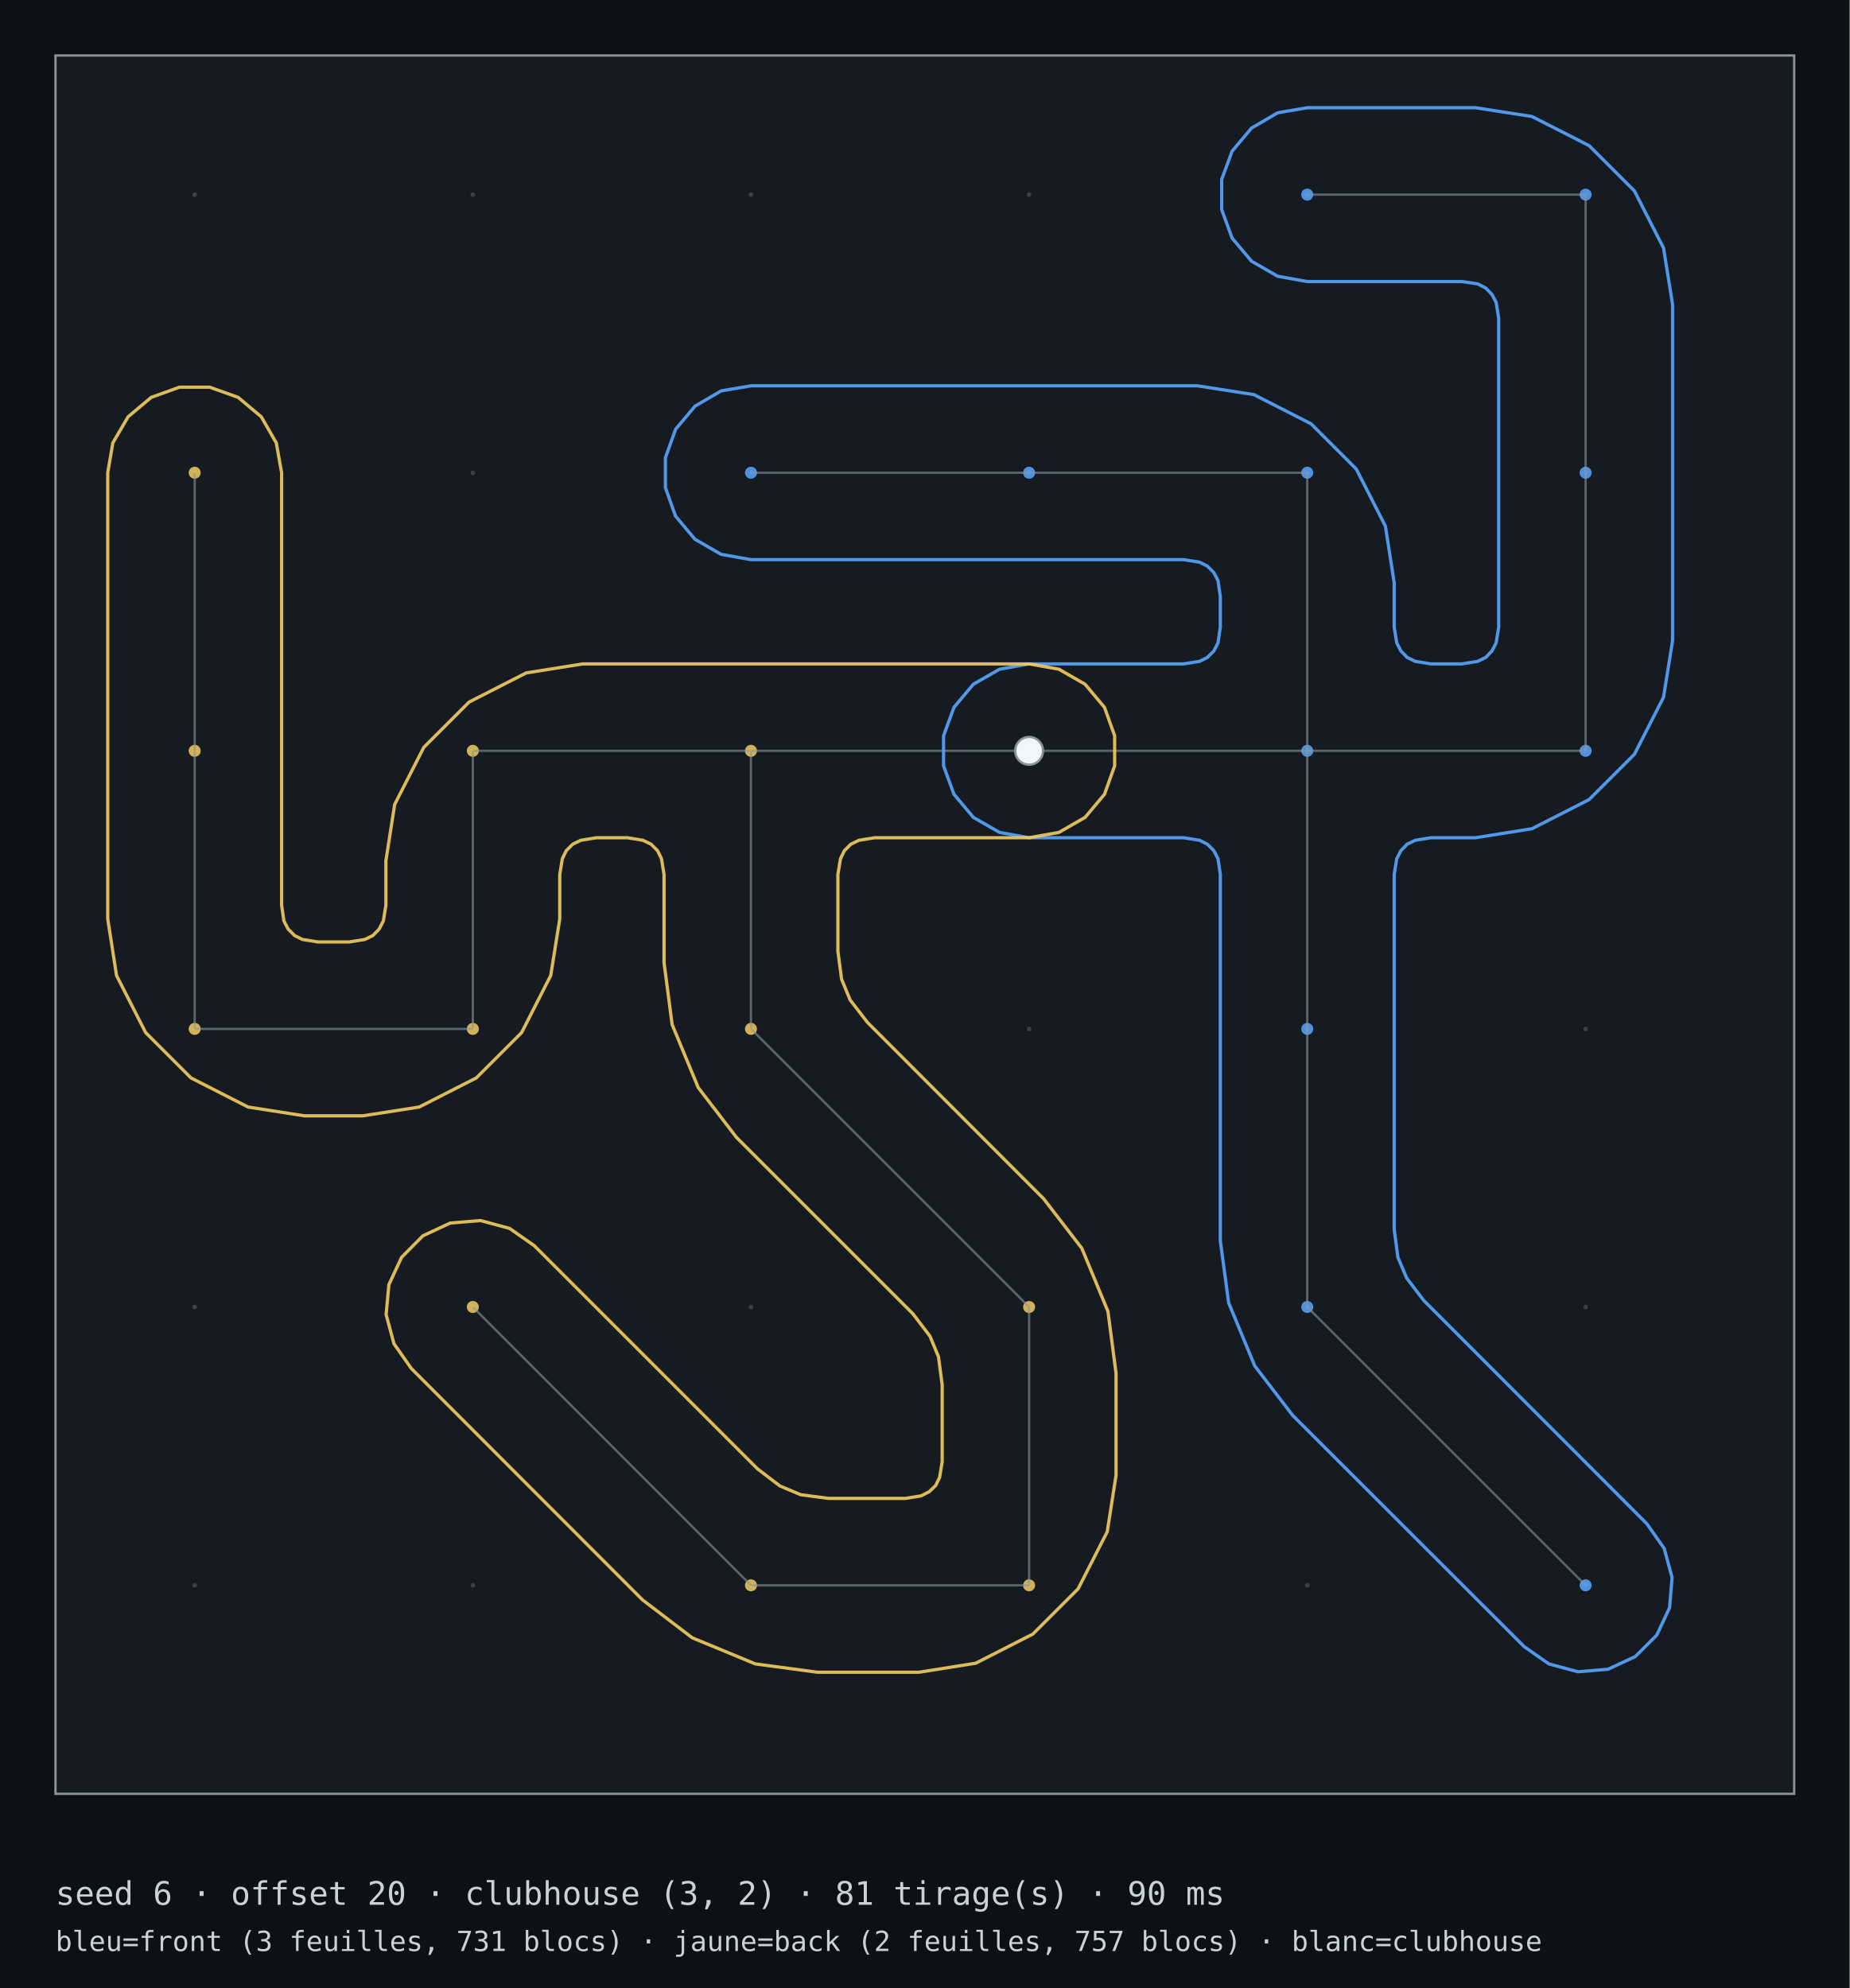
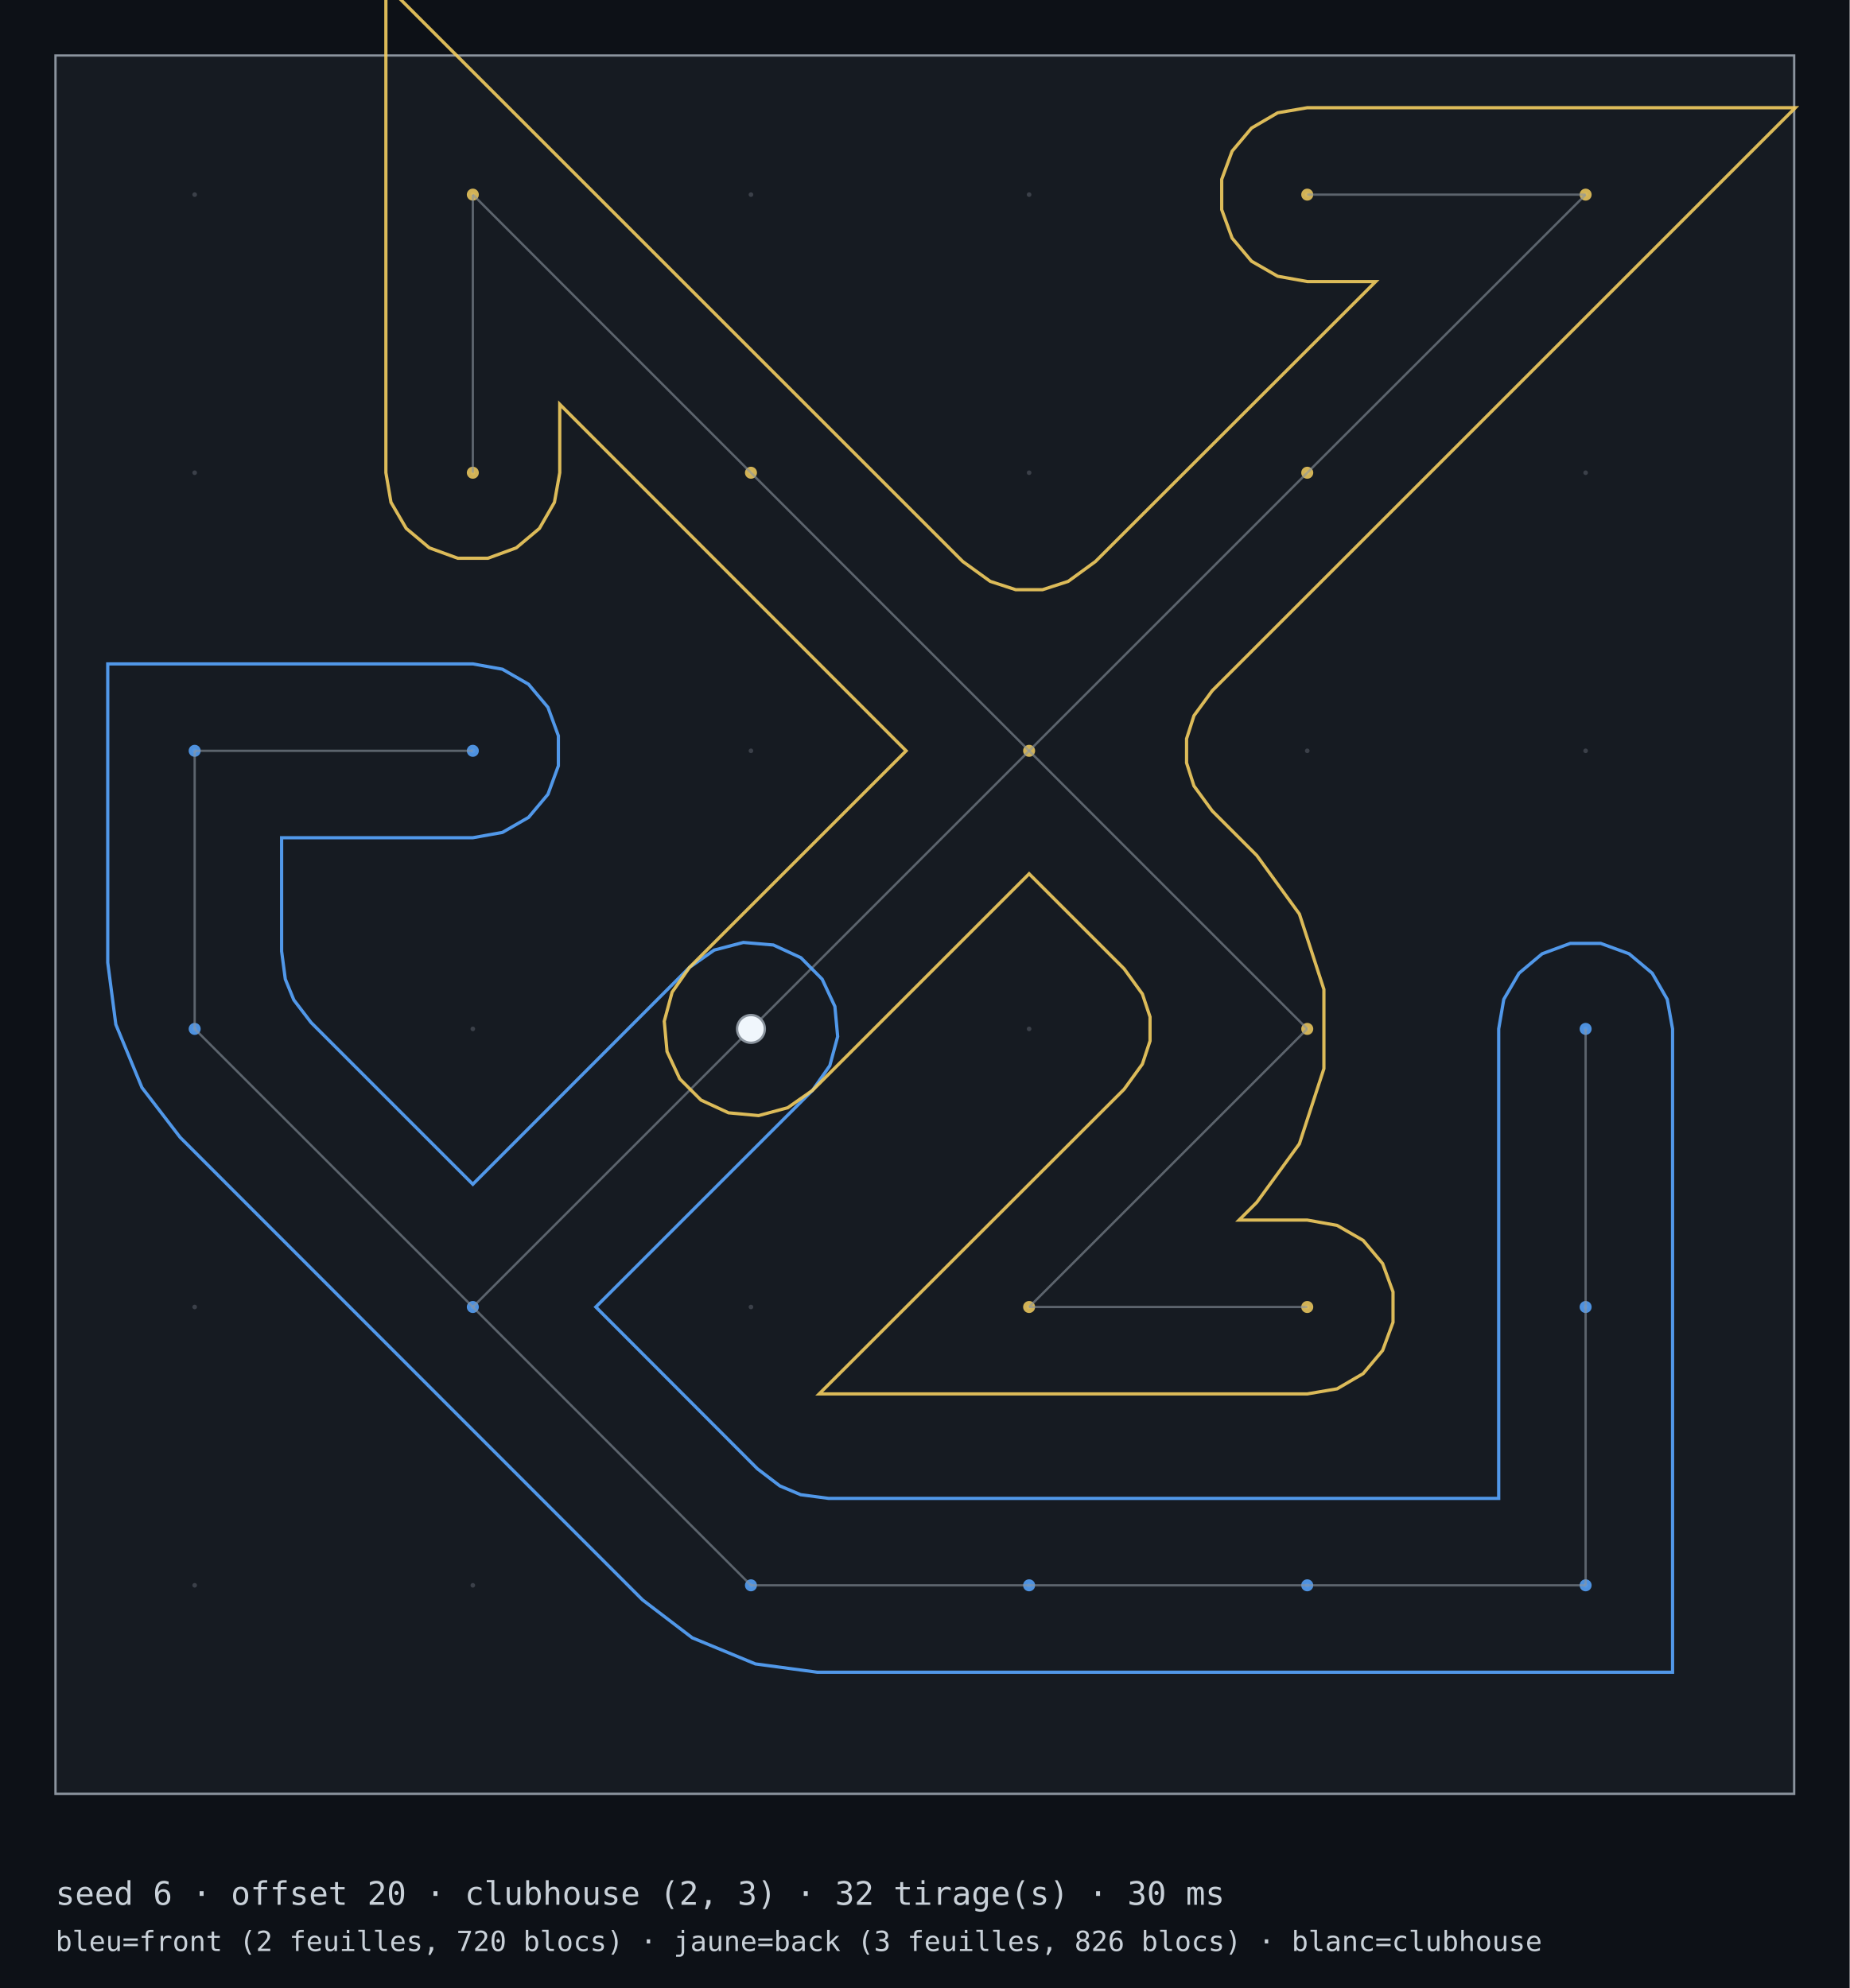
<svg xmlns="http://www.w3.org/2000/svg" width="800" height="860">
  <rect width="100%" height="100%" fill="#0d1117" />
  <rect x="24" y="24" width="752.0" height="752.0" fill="#161b22" stroke="#8b949e" />
  <style>text{font-family:monospace;fill:#c9d1d9}</style>
  <circle cx="84.2" cy="84.2" r="1.0" fill="#3b4049" />
  <circle cx="84.2" cy="204.5" r="1.0" fill="#3b4049" />
  <circle cx="84.2" cy="324.8" r="1.0" fill="#3b4049" />
  <circle cx="84.2" cy="445.1" r="1.0" fill="#3b4049" />
  <circle cx="84.2" cy="565.4" r="1.0" fill="#3b4049" />
  <circle cx="84.2" cy="685.8" r="1.0" fill="#3b4049" />
  <circle cx="204.5" cy="84.2" r="1.0" fill="#3b4049" />
  <circle cx="204.5" cy="204.5" r="1.0" fill="#3b4049" />
  <circle cx="204.5" cy="324.8" r="1.0" fill="#3b4049" />
  <circle cx="204.5" cy="445.1" r="1.0" fill="#3b4049" />
  <circle cx="204.5" cy="565.4" r="1.0" fill="#3b4049" />
  <circle cx="204.5" cy="685.8" r="1.0" fill="#3b4049" />
  <circle cx="324.8" cy="84.2" r="1.0" fill="#3b4049" />
  <circle cx="324.8" cy="204.5" r="1.0" fill="#3b4049" />
  <circle cx="324.8" cy="324.8" r="1.0" fill="#3b4049" />
  <circle cx="324.8" cy="445.1" r="1.0" fill="#3b4049" />
  <circle cx="324.8" cy="565.4" r="1.0" fill="#3b4049" />
  <circle cx="324.8" cy="685.8" r="1.0" fill="#3b4049" />
  <circle cx="445.1" cy="84.2" r="1.0" fill="#3b4049" />
  <circle cx="445.1" cy="204.5" r="1.0" fill="#3b4049" />
  <circle cx="445.1" cy="324.8" r="1.0" fill="#3b4049" />
  <circle cx="445.1" cy="445.1" r="1.0" fill="#3b4049" />
  <circle cx="445.1" cy="565.4" r="1.0" fill="#3b4049" />
  <circle cx="445.1" cy="685.8" r="1.0" fill="#3b4049" />
  <circle cx="565.4" cy="84.2" r="1.0" fill="#3b4049" />
  <circle cx="565.4" cy="204.5" r="1.0" fill="#3b4049" />
  <circle cx="565.4" cy="324.8" r="1.0" fill="#3b4049" />
  <circle cx="565.4" cy="445.1" r="1.0" fill="#3b4049" />
  <circle cx="565.4" cy="565.4" r="1.0" fill="#3b4049" />
  <circle cx="565.4" cy="685.8" r="1.0" fill="#3b4049" />
  <circle cx="685.8" cy="84.2" r="1.0" fill="#3b4049" />
  <circle cx="685.8" cy="204.5" r="1.0" fill="#3b4049" />
  <circle cx="685.8" cy="324.8" r="1.0" fill="#3b4049" />
  <circle cx="685.8" cy="445.1" r="1.0" fill="#3b4049" />
  <circle cx="685.8" cy="565.4" r="1.0" fill="#3b4049" />
  <circle cx="685.8" cy="685.8" r="1.0" fill="#3b4049" />
-   <circle cx="565.4" cy="324.8" r="2.6" fill="#58a6ff" fill-opacity="0.85" />
-   <circle cx="565.4" cy="204.5" r="2.6" fill="#58a6ff" fill-opacity="0.85" />
-   <circle cx="685.8" cy="324.8" r="2.6" fill="#58a6ff" fill-opacity="0.85" />
-   <circle cx="565.4" cy="445.1" r="2.6" fill="#58a6ff" fill-opacity="0.85" />
-   <circle cx="565.4" cy="565.4" r="2.6" fill="#58a6ff" fill-opacity="0.85" />
+   <circle cx="204.5" cy="565.4" r="2.6" fill="#58a6ff" fill-opacity="0.85" />
+   <circle cx="324.8" cy="685.8" r="2.6" fill="#58a6ff" fill-opacity="0.85" />
+   <circle cx="84.2" cy="445.1" r="2.6" fill="#58a6ff" fill-opacity="0.85" />
+   <circle cx="84.2" cy="324.8" r="2.6" fill="#58a6ff" fill-opacity="0.85" />
+   <circle cx="204.5" cy="324.8" r="2.6" fill="#58a6ff" fill-opacity="0.85" />
+   <circle cx="445.1" cy="685.8" r="2.6" fill="#58a6ff" fill-opacity="0.85" />
+   <circle cx="565.4" cy="685.8" r="2.6" fill="#58a6ff" fill-opacity="0.85" />
  <circle cx="685.8" cy="685.8" r="2.6" fill="#58a6ff" fill-opacity="0.85" />
-   <circle cx="685.8" cy="204.5" r="2.6" fill="#58a6ff" fill-opacity="0.85" />
-   <circle cx="685.8" cy="84.2" r="2.6" fill="#58a6ff" fill-opacity="0.85" />
-   <circle cx="565.4" cy="84.2" r="2.6" fill="#58a6ff" fill-opacity="0.85" />
-   <circle cx="445.1" cy="204.5" r="2.6" fill="#58a6ff" fill-opacity="0.85" />
-   <circle cx="324.8" cy="204.5" r="2.6" fill="#58a6ff" fill-opacity="0.85" />
-   <circle cx="324.8" cy="324.8" r="2.6" fill="#f2cc60" fill-opacity="0.85" />
-   <circle cx="324.8" cy="445.1" r="2.6" fill="#f2cc60" fill-opacity="0.85" />
-   <circle cx="204.5" cy="324.8" r="2.6" fill="#f2cc60" fill-opacity="0.85" />
-   <circle cx="204.5" cy="445.1" r="2.6" fill="#f2cc60" fill-opacity="0.85" />
-   <circle cx="84.2" cy="445.1" r="2.6" fill="#f2cc60" fill-opacity="0.85" />
-   <circle cx="84.2" cy="324.8" r="2.6" fill="#f2cc60" fill-opacity="0.85" />
-   <circle cx="84.2" cy="204.5" r="2.6" fill="#f2cc60" fill-opacity="0.85" />
+   <circle cx="685.8" cy="565.4" r="2.6" fill="#58a6ff" fill-opacity="0.85" />
+   <circle cx="685.8" cy="445.1" r="2.6" fill="#58a6ff" fill-opacity="0.85" />
+   <circle cx="445.1" cy="324.8" r="2.6" fill="#f2cc60" fill-opacity="0.85" />
+   <circle cx="324.8" cy="204.5" r="2.6" fill="#f2cc60" fill-opacity="0.85" />
+   <circle cx="565.4" cy="204.5" r="2.6" fill="#f2cc60" fill-opacity="0.85" />
+   <circle cx="565.4" cy="445.1" r="2.6" fill="#f2cc60" fill-opacity="0.85" />
  <circle cx="445.1" cy="565.4" r="2.6" fill="#f2cc60" fill-opacity="0.85" />
-   <circle cx="445.1" cy="685.8" r="2.6" fill="#f2cc60" fill-opacity="0.85" />
-   <circle cx="324.8" cy="685.8" r="2.6" fill="#f2cc60" fill-opacity="0.85" />
-   <circle cx="204.5" cy="565.4" r="2.6" fill="#f2cc60" fill-opacity="0.85" />
-   <line x1="445.1" y1="324.8" x2="565.4" y2="324.8" stroke="#8b949e" stroke-width="1.0" stroke-opacity="0.6" />
-   <line x1="445.1" y1="324.8" x2="324.8" y2="324.8" stroke="#8b949e" stroke-width="1.0" stroke-opacity="0.6" />
-   <line x1="565.4" y1="324.8" x2="565.4" y2="204.5" stroke="#8b949e" stroke-width="1.0" stroke-opacity="0.6" />
-   <line x1="324.8" y1="324.8" x2="324.8" y2="445.1" stroke="#8b949e" stroke-width="1.0" stroke-opacity="0.6" />
-   <line x1="565.4" y1="204.5" x2="445.1" y2="204.5" stroke="#8b949e" stroke-width="1.0" stroke-opacity="0.6" />
-   <line x1="324.8" y1="445.1" x2="445.1" y2="565.4" stroke="#8b949e" stroke-width="1.0" stroke-opacity="0.6" />
-   <line x1="445.1" y1="204.5" x2="324.8" y2="204.5" stroke="#8b949e" stroke-width="1.0" stroke-opacity="0.6" />
-   <line x1="445.1" y1="565.4" x2="445.1" y2="685.8" stroke="#8b949e" stroke-width="1.0" stroke-opacity="0.6" />
-   <line x1="445.1" y1="685.8" x2="324.8" y2="685.8" stroke="#8b949e" stroke-width="1.0" stroke-opacity="0.6" />
-   <line x1="565.4" y1="324.8" x2="685.8" y2="324.8" stroke="#8b949e" stroke-width="1.0" stroke-opacity="0.6" />
-   <line x1="324.8" y1="685.8" x2="204.5" y2="565.4" stroke="#8b949e" stroke-width="1.0" stroke-opacity="0.6" />
-   <line x1="685.8" y1="324.8" x2="685.8" y2="204.5" stroke="#8b949e" stroke-width="1.0" stroke-opacity="0.6" />
-   <line x1="685.8" y1="204.5" x2="685.8" y2="84.2" stroke="#8b949e" stroke-width="1.0" stroke-opacity="0.6" />
-   <line x1="324.8" y1="324.8" x2="204.5" y2="324.8" stroke="#8b949e" stroke-width="1.0" stroke-opacity="0.6" />
+   <circle cx="565.4" cy="565.4" r="2.6" fill="#f2cc60" fill-opacity="0.85" />
+   <circle cx="685.8" cy="84.2" r="2.6" fill="#f2cc60" fill-opacity="0.85" />
+   <circle cx="565.4" cy="84.2" r="2.6" fill="#f2cc60" fill-opacity="0.85" />
+   <circle cx="204.5" cy="84.2" r="2.6" fill="#f2cc60" fill-opacity="0.85" />
+   <circle cx="204.5" cy="204.5" r="2.6" fill="#f2cc60" fill-opacity="0.85" />
+   <line x1="324.8" y1="445.1" x2="204.5" y2="565.4" stroke="#8b949e" stroke-width="1.0" stroke-opacity="0.6" />
+   <line x1="324.8" y1="445.1" x2="445.1" y2="324.8" stroke="#8b949e" stroke-width="1.0" stroke-opacity="0.6" />
+   <line x1="204.5" y1="565.4" x2="324.8" y2="685.8" stroke="#8b949e" stroke-width="1.0" stroke-opacity="0.6" />
+   <line x1="445.1" y1="324.8" x2="324.8" y2="204.5" stroke="#8b949e" stroke-width="1.0" stroke-opacity="0.6" />
+   <line x1="324.8" y1="685.8" x2="445.1" y2="685.8" stroke="#8b949e" stroke-width="1.0" stroke-opacity="0.6" />
+   <line x1="324.8" y1="204.5" x2="204.5" y2="84.2" stroke="#8b949e" stroke-width="1.0" stroke-opacity="0.6" />
+   <line x1="445.1" y1="685.8" x2="565.4" y2="685.8" stroke="#8b949e" stroke-width="1.0" stroke-opacity="0.6" />
+   <line x1="204.5" y1="84.2" x2="204.5" y2="204.5" stroke="#8b949e" stroke-width="1.0" stroke-opacity="0.6" />
+   <line x1="565.4" y1="685.8" x2="685.8" y2="685.8" stroke="#8b949e" stroke-width="1.0" stroke-opacity="0.6" />
+   <line x1="685.8" y1="685.8" x2="685.8" y2="565.4" stroke="#8b949e" stroke-width="1.0" stroke-opacity="0.6" />
+   <line x1="445.1" y1="324.8" x2="565.4" y2="204.5" stroke="#8b949e" stroke-width="1.0" stroke-opacity="0.6" />
+   <line x1="685.8" y1="565.4" x2="685.8" y2="445.1" stroke="#8b949e" stroke-width="1.0" stroke-opacity="0.6" />
+   <line x1="565.4" y1="204.5" x2="685.8" y2="84.2" stroke="#8b949e" stroke-width="1.0" stroke-opacity="0.6" />
  <line x1="685.8" y1="84.2" x2="565.4" y2="84.2" stroke="#8b949e" stroke-width="1.0" stroke-opacity="0.6" />
-   <line x1="204.5" y1="324.8" x2="204.5" y2="445.1" stroke="#8b949e" stroke-width="1.0" stroke-opacity="0.6" />
-   <line x1="204.5" y1="445.1" x2="84.2" y2="445.1" stroke="#8b949e" stroke-width="1.0" stroke-opacity="0.6" />
-   <line x1="565.4" y1="324.8" x2="565.4" y2="445.1" stroke="#8b949e" stroke-width="1.0" stroke-opacity="0.6" />
+   <line x1="204.5" y1="565.4" x2="84.2" y2="445.1" stroke="#8b949e" stroke-width="1.0" stroke-opacity="0.6" />
  <line x1="84.2" y1="445.1" x2="84.2" y2="324.8" stroke="#8b949e" stroke-width="1.0" stroke-opacity="0.6" />
-   <line x1="565.4" y1="445.1" x2="565.4" y2="565.4" stroke="#8b949e" stroke-width="1.0" stroke-opacity="0.6" />
-   <line x1="84.2" y1="324.8" x2="84.2" y2="204.5" stroke="#8b949e" stroke-width="1.0" stroke-opacity="0.6" />
-   <line x1="565.4" y1="565.4" x2="685.8" y2="685.8" stroke="#8b949e" stroke-width="1.0" stroke-opacity="0.6" />
-   <polygon points="445.1,287.2 432.3,289.5 421.0,296.0 412.6,306.0 408.1,318.3 408.1,331.3 412.6,343.6 421.0,353.6 432.3,360.1 445.1,362.4 511.9,362.4 518.8,363.5 522.2,365.2 525.0,368.0 526.8,371.5 527.8,378.3 527.8,536.8 531.4,563.6 542.7,590.9 559.1,612.3 659.2,712.3 669.9,719.8 682.5,723.2 695.5,722.1 707.3,716.6 716.6,707.3 722.1,695.5 723.2,682.5 719.8,669.9 712.3,659.2 615.8,562.6 608.4,552.9 604.6,543.9 603.0,531.8 603.0,378.3 604.1,371.5 605.9,368.0 608.6,365.2 612.1,363.5 618.9,362.4 638.2,362.4 662.6,358.5 687.3,345.9 706.9,326.3 719.5,301.6 723.4,277.2 723.4,131.7 719.5,107.3 706.9,82.6 687.3,63.0 662.6,50.4 638.2,46.6 565.4,46.6 552.6,48.8 541.3,55.4 532.9,65.4 528.4,77.6 528.4,90.7 532.9,103.0 541.3,113.0 552.6,119.5 565.4,121.8 632.3,121.8 639.1,122.8 642.6,124.6 645.3,127.4 647.1,130.8 648.2,137.7 648.2,271.3 647.1,278.1 645.3,281.6 642.6,284.4 639.1,286.1 632.3,287.2 618.9,287.2 612.1,286.1 608.6,284.4 605.9,281.6 604.1,278.1 603.0,271.3 603.0,252.1 599.2,227.6 586.6,202.9 567.0,183.3 542.3,170.7 517.9,166.9 324.8,166.9 311.9,169.1 300.6,175.7 292.2,185.7 287.8,198.0 287.8,211.0 292.2,223.3 300.6,233.3 311.9,239.8 324.8,242.1 511.9,242.1 518.8,243.2 522.2,244.9 525.0,247.7 526.8,251.2 527.8,258.0 527.8,271.3 526.8,278.1 525.0,281.6 522.2,284.4 518.8,286.1 511.9,287.2" fill="none" stroke="#58a6ff" stroke-width="1.4" stroke-opacity="0.9" />
-   <polygon points="445.1,362.4 458.0,360.1 469.3,353.6 477.7,343.6 482.1,331.3 482.1,318.3 477.7,306.0 469.3,296.0 458.0,289.5 445.1,287.2 252.1,287.2 227.6,291.1 202.9,303.7 183.3,323.3 170.7,348.0 166.9,372.4 166.9,391.6 165.8,398.4 164.0,401.9 161.3,404.7 157.8,406.4 151.0,407.5 137.7,407.5 130.8,406.4 127.4,404.7 124.6,401.9 122.8,398.4 121.8,391.6 121.8,204.5 119.5,191.6 113.0,180.3 103.0,171.9 90.7,167.5 77.6,167.5 65.4,171.9 55.4,180.3 48.8,191.6 46.6,204.5 46.6,397.5 50.4,422.0 63.0,446.7 82.6,466.3 107.3,478.9 131.7,482.7 156.9,482.7 181.3,478.9 206.0,466.3 225.6,446.7 238.2,422.0 242.1,397.5 242.1,378.3 243.2,371.5 244.9,368.0 247.7,365.2 251.2,363.5 258.0,362.4 271.3,362.4 278.1,363.5 281.6,365.2 284.4,368.0 286.1,371.5 287.2,378.3 287.2,416.4 290.7,443.2 302.0,470.5 318.5,492.0 394.8,568.3 402.2,578.0 405.9,586.9 407.5,599.1 407.5,632.3 406.4,639.1 404.7,642.6 401.9,645.3 398.4,647.1 391.6,648.2 358.4,648.2 346.3,646.6 337.3,642.8 327.6,635.4 231.1,538.9 220.4,531.4 207.8,528.0 194.7,529.1 182.9,534.6 173.7,543.9 168.2,555.7 167.0,568.7 170.4,581.3 177.9,592.0 277.9,692.1 299.4,708.5 326.7,719.8 353.5,723.4 397.5,723.4 422.0,719.5 446.7,706.9 466.3,687.3 478.9,662.6 482.7,638.2 482.7,594.1 479.2,567.3 467.9,540.0 451.4,518.6 375.2,442.3 367.7,432.6 364.0,423.6 362.4,411.5 362.4,378.3 363.5,371.5 365.2,368.0 368.0,365.2 371.5,363.5 378.3,362.4" fill="none" stroke="#f2cc60" stroke-width="1.4" stroke-opacity="0.9" />
-   <circle cx="445.1" cy="324.8" r="6" fill="#f0f6fc" stroke="#8b949e" />
-   <text x="24" y="824" font-size="14">seed 6 · offset 20 · clubhouse (3, 2) · 81 tirage(s) · 90 ms</text>
-   <text x="24" y="844" font-size="12">bleu=front (3 feuilles, 731 blocs) · jaune=back (2 feuilles, 757 blocs) · blanc=clubhouse</text>
+   <line x1="445.1" y1="324.8" x2="565.4" y2="445.1" stroke="#8b949e" stroke-width="1.0" stroke-opacity="0.6" />
+   <line x1="84.2" y1="324.8" x2="204.5" y2="324.8" stroke="#8b949e" stroke-width="1.0" stroke-opacity="0.6" />
+   <line x1="565.4" y1="445.1" x2="445.1" y2="565.4" stroke="#8b949e" stroke-width="1.0" stroke-opacity="0.6" />
+   <line x1="445.1" y1="565.4" x2="565.4" y2="565.4" stroke="#8b949e" stroke-width="1.0" stroke-opacity="0.6" />
+   <polygon points="351.4,471.7 358.9,461.0 362.3,448.4 361.1,435.4 355.6,423.6 346.4,414.3 334.5,408.8 321.5,407.7 308.9,411.0 298.2,418.5 204.5,512.3 134.5,442.3 127.1,432.6 123.4,423.6 121.8,411.5 121.8,362.4 204.5,362.4 217.3,360.1 228.6,353.6 237.0,343.6 241.5,331.3 241.5,318.3 237.0,306.0 228.6,296.0 217.3,289.5 204.5,287.2 46.6,287.2 46.6,416.4 50.1,443.2 61.4,470.5 77.9,492.0 277.9,692.1 299.4,708.5 326.7,719.8 353.5,723.4 723.4,723.4 723.4,445.1 721.1,432.3 714.6,421.0 704.6,412.6 692.3,408.1 679.2,408.1 667.0,412.6 657.0,421.0 650.4,432.3 648.2,445.1 648.2,648.2 358.4,648.2 346.3,646.6 337.3,642.8 327.6,635.4 257.7,565.4" fill="none" stroke="#58a6ff" stroke-width="1.4" stroke-opacity="0.9" />
+   <polygon points="298.2,418.5 290.7,429.2 287.3,441.8 288.5,454.9 294.0,466.7 303.2,475.9 315.1,481.4 328.1,482.6 340.7,479.2 351.4,471.7 445.1,378.0 486.2,419.1 494.1,430.0 497.4,439.9 497.4,450.3 494.1,460.3 486.2,471.2 354.3,603.0 565.4,603.0 578.3,600.8 589.6,594.2 598.0,584.2 602.5,572.0 602.5,558.9 598.0,546.6 589.6,536.6 578.3,530.1 565.4,527.8 535.9,527.8 543.6,520.1 562.0,494.8 572.6,462.3 572.6,428.0 562.0,395.4 543.6,370.1 524.3,350.8 516.4,340.0 513.2,330.0 513.2,319.6 516.4,309.6 524.3,298.8 776.5,46.6 565.4,46.6 552.6,48.8 541.3,55.4 532.9,65.4 528.4,77.6 528.4,90.7 532.9,103.0 541.3,113.0 552.6,119.5 565.4,121.8 595.0,121.8 473.8,242.9 462.0,251.5 450.9,255.1 439.3,255.1 428.3,251.5 416.4,242.9 166.9,-6.6 166.9,204.5 169.1,217.3 175.7,228.6 185.7,237.0 198.0,241.5 211.0,241.5 223.3,237.0 233.3,228.6 239.8,217.3 242.1,204.5 242.1,174.9 391.9,324.8" fill="none" stroke="#f2cc60" stroke-width="1.4" stroke-opacity="0.9" />
+   <circle cx="324.8" cy="445.1" r="6" fill="#f0f6fc" stroke="#8b949e" />
+   <text x="24" y="824" font-size="14">seed 6 · offset 20 · clubhouse (2, 3) · 32 tirage(s) · 30 ms</text>
+   <text x="24" y="844" font-size="12">bleu=front (2 feuilles, 720 blocs) · jaune=back (3 feuilles, 826 blocs) · blanc=clubhouse</text>
</svg>
